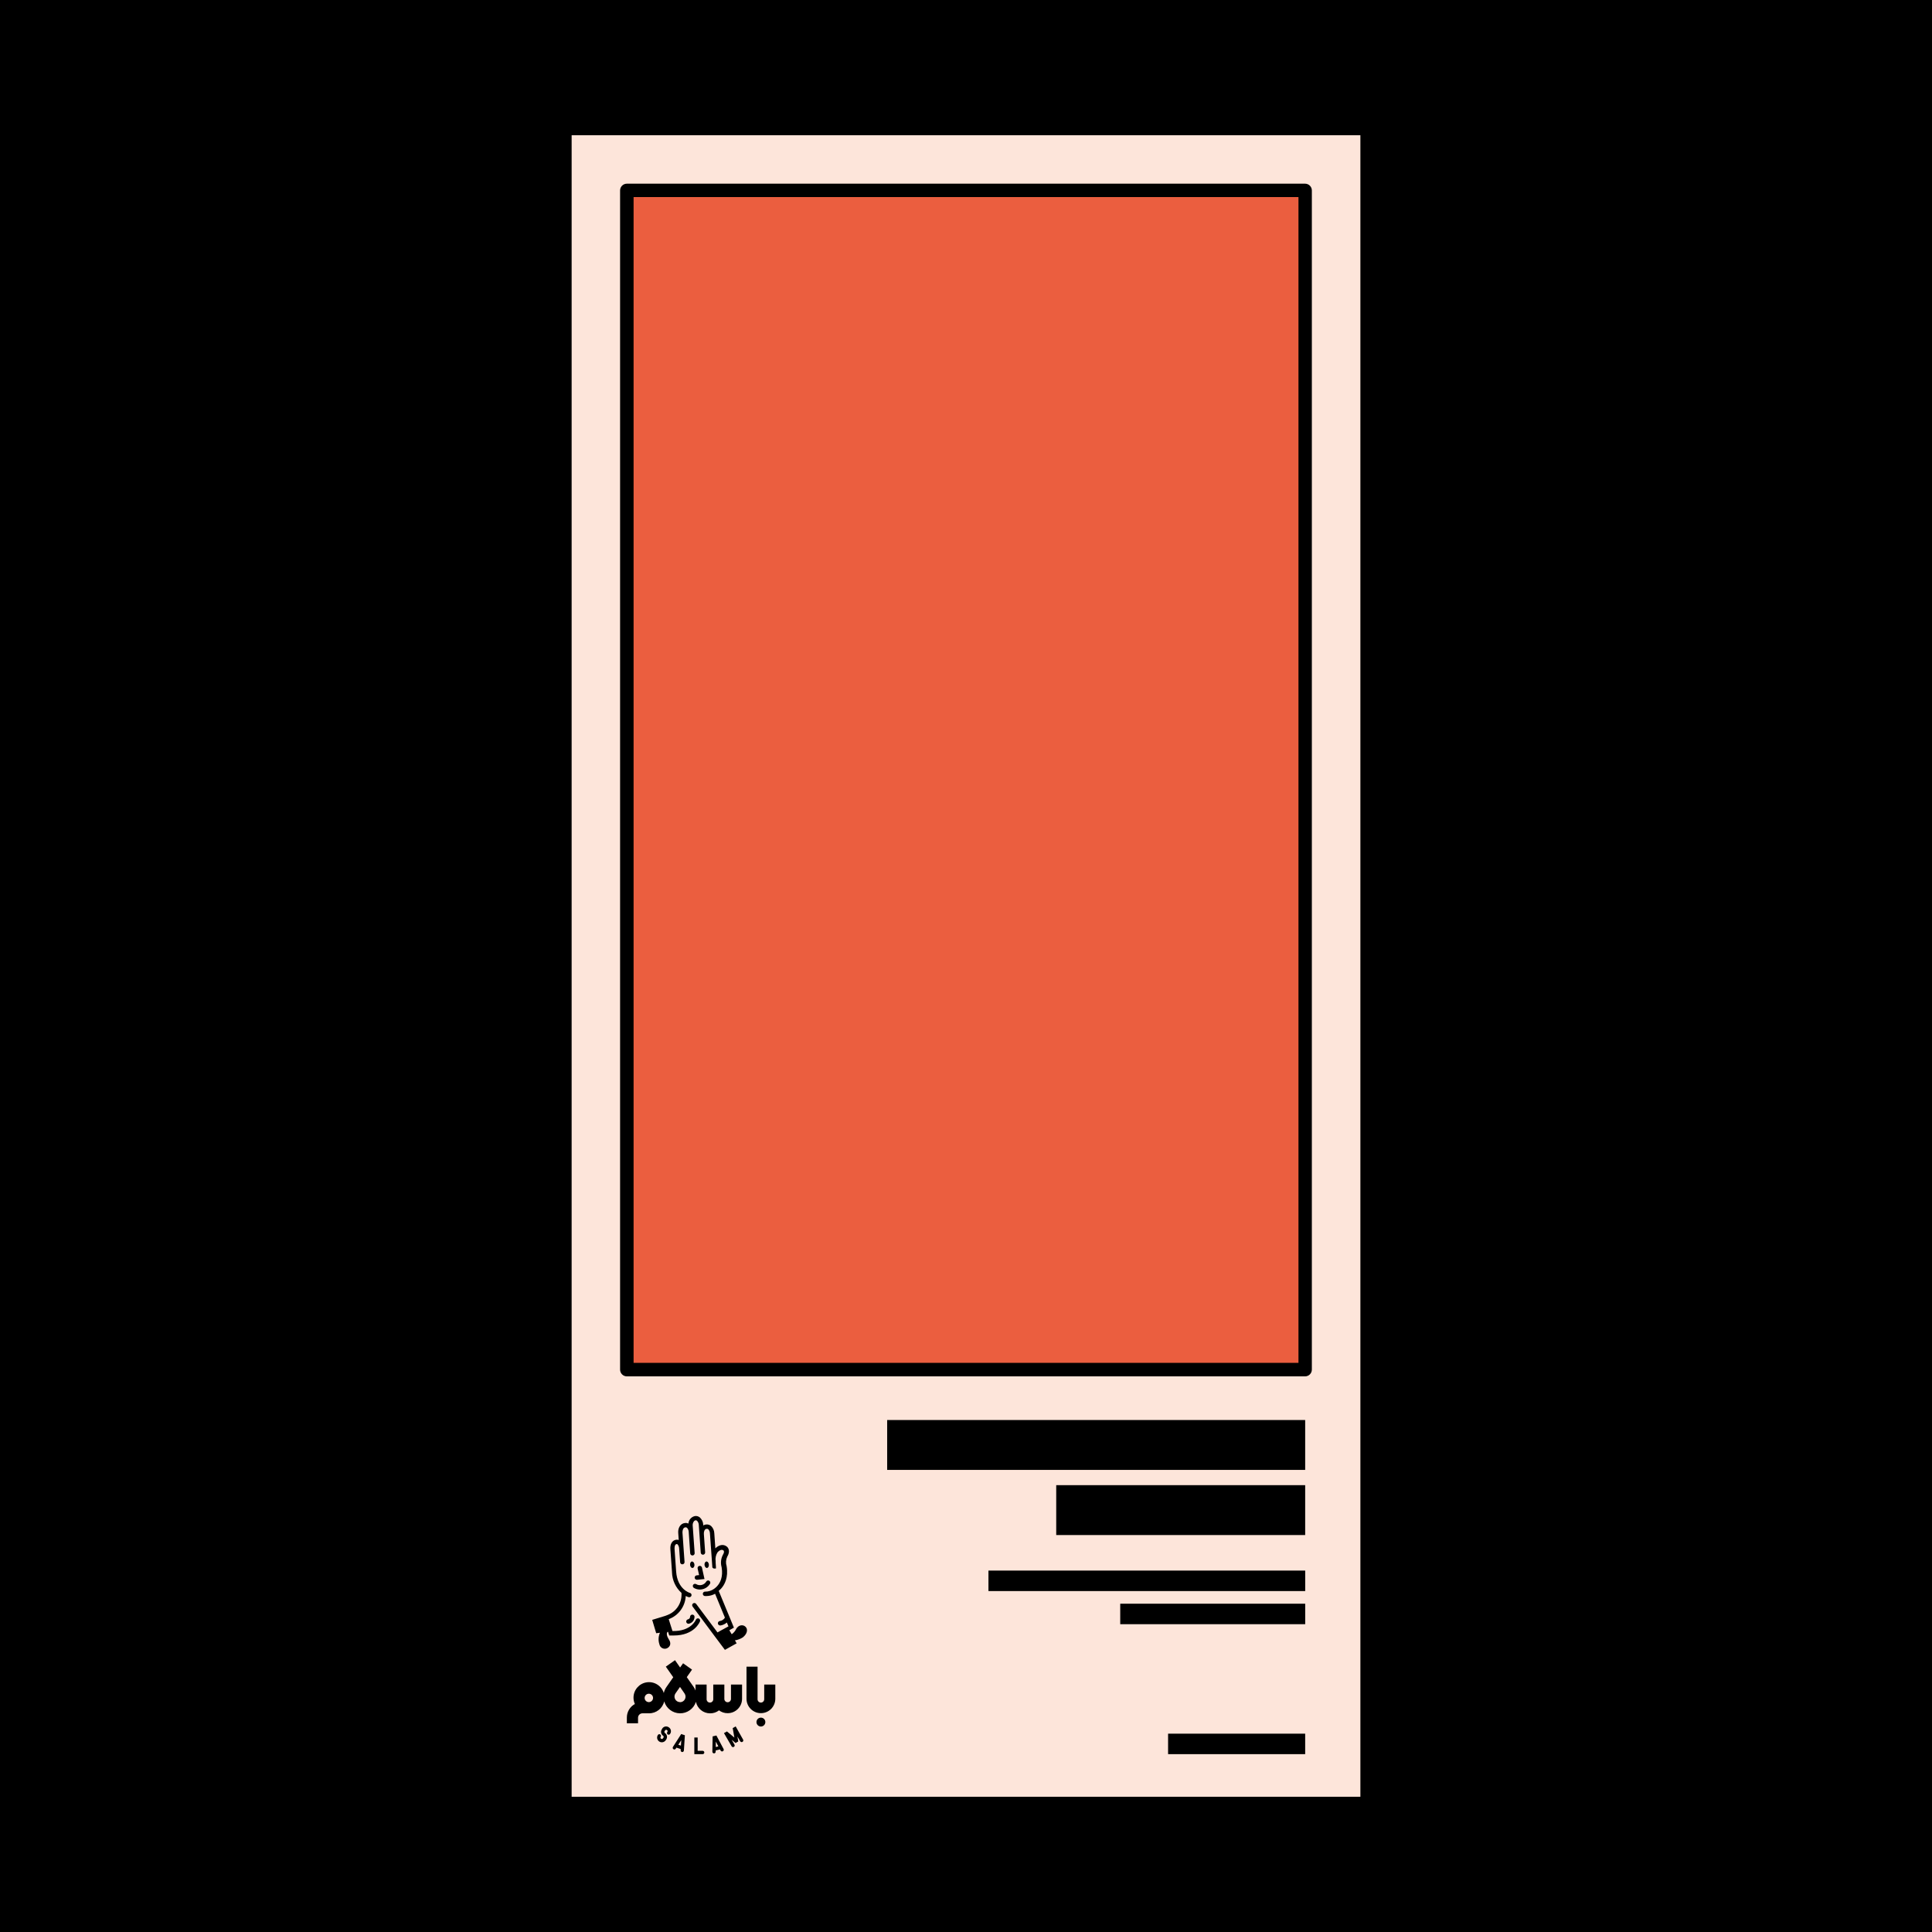
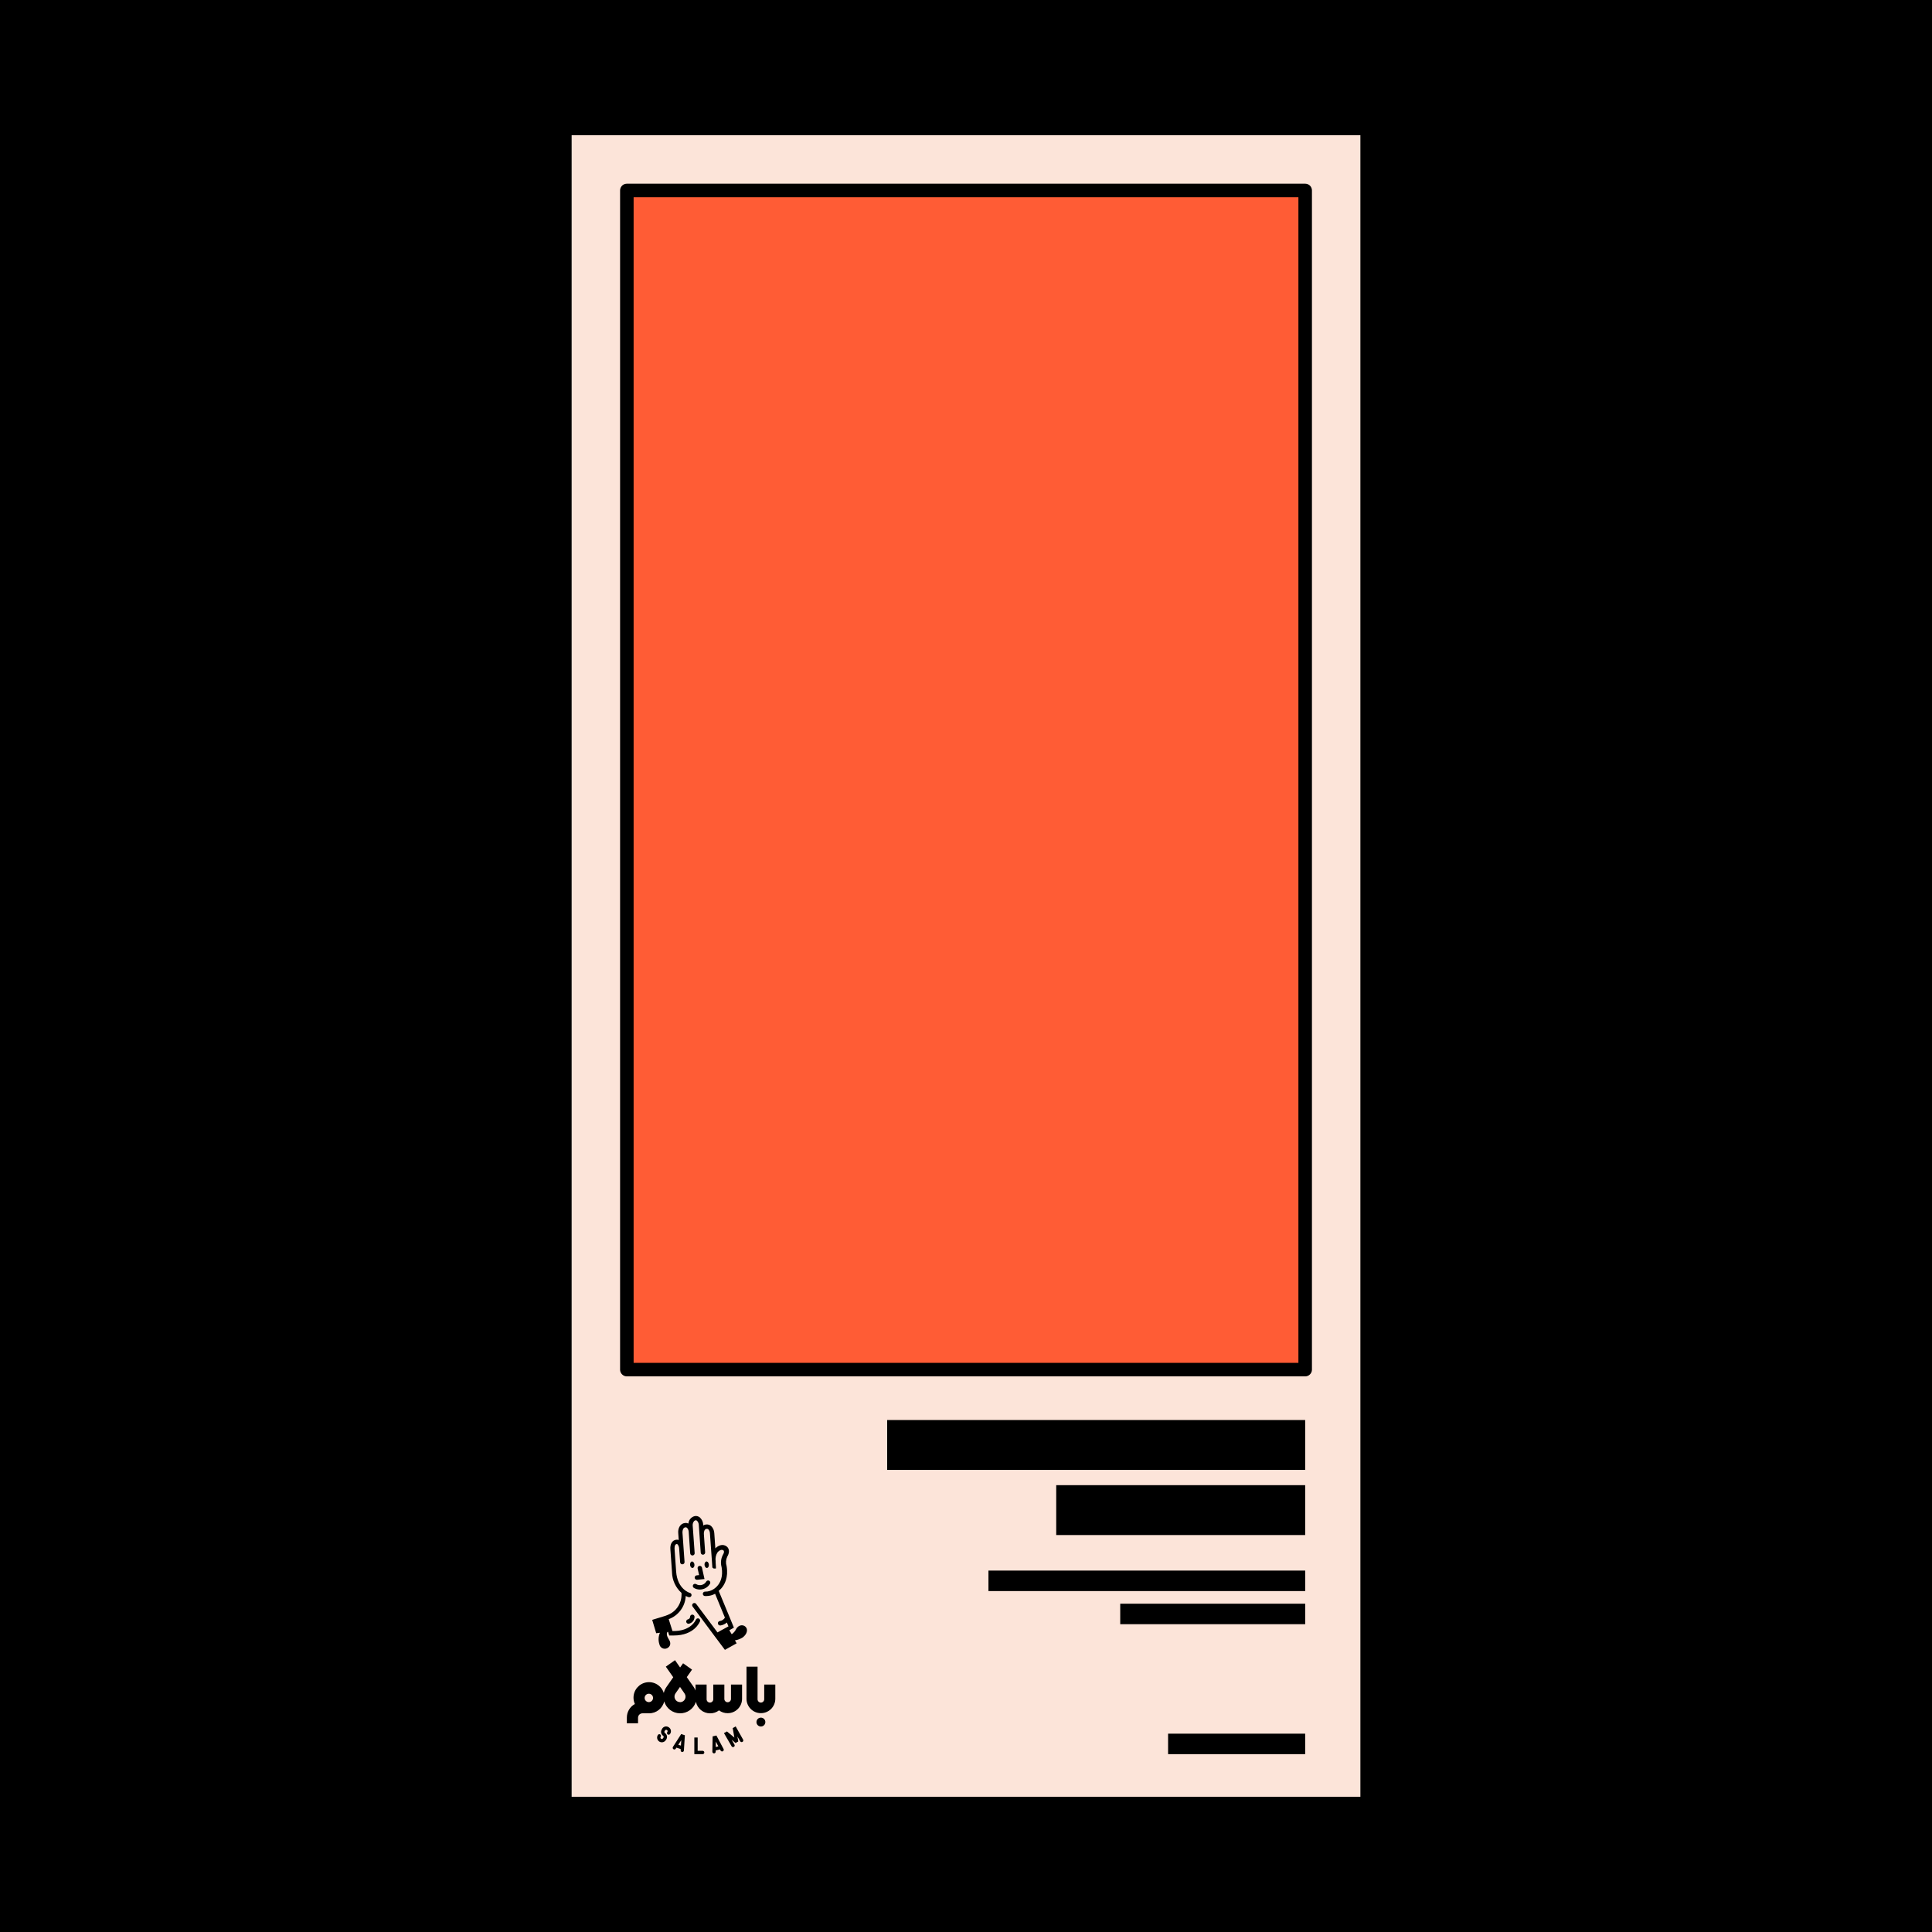
<svg xmlns="http://www.w3.org/2000/svg" viewBox="0 0 648 648">
  <defs>
-     <style>.cls-1{fill:#fde5da;}.cls-2{fill:#eb5e3f;}</style>
+     <style>.cls-1{fill:#fce4d9;}.cls-2{fill:#ff5c35;stroke:#000;stroke-linejoin:round;stroke-width:4.54px;}</style>
  </defs>
  <g id="Layer_6" data-name="Layer 6">
    <rect width="648" height="648" />
  </g>
  <g id="Layer_1" data-name="Layer 1">
    <rect class="cls-1" x="45.36" y="191.72" width="557.28" height="264.55" transform="translate(648 0) rotate(90)" />
    <path d="M250.34,546c-.69-1.2-2.53-1.27-3.44.4a4.57,4.57,0,0,1-1.48,1.73l-.8-1.34,1.54-.87-5.1-12.34a7.33,7.33,0,0,0,.76-.71c1.22-1.33,2.53-3.73,1.89-7.6a4.27,4.27,0,0,1,.21-3.15c1-1.65.54-2.89-.21-3.45-1.36-1-2.91-.24-3.78.66l-.35-5.07a3.55,3.55,0,0,0-1.06-2.42,2.2,2.2,0,0,0-1.65-.53,2.09,2.09,0,0,0-1,.33v-.21a3.54,3.54,0,0,0-1.1-2.44,2.13,2.13,0,0,0-1.62-.51,2.76,2.76,0,0,0-2.25,2.52,2.16,2.16,0,0,0-1.13-.18c-1.65.15-2.4,1.78-2.29,3.3l.17,2.4a1.94,1.94,0,0,0-.8-.09c-1.36.15-2.15,1.42-2,3.22l.54,7.58h0v.15a.09.09,0,0,0,0,0,9.65,9.65,0,0,0,3.19,6.89,7.93,7.93,0,0,1-.31,2.72,7.25,7.25,0,0,1-4.49,4.73l-.62.24-4.41,1.35,1.34,4.48,1.26-.16a5.33,5.33,0,0,0-.19,3.85,1.84,1.84,0,0,0,2.56,1.36c1-.49,1.55-1.55.61-3s-.71-2.24-.41-2.52l.16,0,.39,1.23.51,0c.36,0,.7,0,1,0,6.94,0,8.73-4.55,8.8-4.75a.74.74,0,1,0-1.39-.52s-1.57,3.95-7.84,3.77l-.61-1.91-.65-2.07h0A8.73,8.73,0,0,0,230,535.3a5.53,5.53,0,0,0,1,.41l.16,0a.74.74,0,0,0,.16-1.47s-4.12-1.17-4.54-7.14l-.53-7.58c0-.16-.09-1.55.71-1.64a.36.36,0,0,1,.28.09,2.26,2.26,0,0,1,.55,1.44l.33,4.58a.74.74,0,0,0,1.48-.1l-.27-3.79h0l-.43-6.11c0-.65.17-1.65,1-1.72a.69.69,0,0,1,.53.16,2.17,2.17,0,0,1,.57,1.41h0l.5,7.18a.75.75,0,0,0,.75.69h.05a.75.75,0,0,0,.69-.8l-.66-9.27c-.05-.81.42-1.67.95-1.72a.65.65,0,0,1,.52.16,2.14,2.14,0,0,1,.58,1.41l.65,9.28a.74.74,0,1,0,1.48-.11l-.43-6.17v0c-.05-.64.17-1.67.93-1.72a.75.75,0,0,1,.57.17,2.13,2.13,0,0,1,.54,1.4l.66,9.25h0l.13,1.88s0,0,0,.08a.11.11,0,0,1,0,0l0,.12h0a.74.74,0,0,0,.55.42h.24l.07,0,.07,0,.07,0,.06,0,.06,0,.05,0s0,0,0-.05l.05,0,0-.06,0-.07,0-.06a.64.64,0,0,1,0-.07.14.14,0,0,1,0-.07v-.14c0-.31-.06-1-.1-1.48l0-.43h0a4.39,4.39,0,0,1,.59-2.94c.22-.3,1.23-1.3,2-.72.33.25.27.81-.16,1.49a5.64,5.64,0,0,0-.42,4.18c.55,3.28-.52,5.26-1.52,6.34a5.82,5.82,0,0,1-.92.82.71.71,0,0,0-.14.1,5,5,0,0,1-2.93.91.74.74,0,0,0-.8.68.75.75,0,0,0,.69.8H237a6.26,6.26,0,0,0,2.84-.76l3.3,8a2.34,2.34,0,0,1-1.78,1.15.75.75,0,0,0,.15,1.48l.15,0a4.24,4.24,0,0,0,2.13-1l.54,1.3-.44.24h0l-2,1.09-1.24.7-7.16-9.57a.74.74,0,0,0-1.19.89l7,9.41h0l3.84,5.12,3.93-2.19-.57-1a6.83,6.83,0,0,0,2.65-1C250.7,547.94,250.71,546.63,250.34,546Z" />
    <path d="M231.46,542.21a.89.89,0,0,1-.72.92.75.75,0,0,0,.13,1.48l.14,0a2.38,2.38,0,0,0,1.94-2.4.75.75,0,0,0-1.49,0Z" />
    <path d="M232,523.75c-.4.1-.63.67-.53,1.26s.51,1,.91.87.62-.67.52-1.26S232.34,523.64,232,523.75Z" />
    <path d="M237.22,525.88c.39-.1.62-.67.52-1.26s-.51-1-.9-.87-.63.67-.52,1.26S236.82,526,237.22,525.88Z" />
    <path d="M233,529.19a.74.74,0,0,0,.74.67h.07l2.48-.25-.85-3.84a.74.74,0,0,0-1.45.33l.49,2.2-.81.08A.74.74,0,0,0,233,529.19Z" />
    <path d="M232.46,531.59a.75.75,0,0,0,.27,1,3.88,3.88,0,0,0,2,.55,4,4,0,0,0,3.42-1.95.75.75,0,0,0-.27-1,.73.73,0,0,0-1,.27,2.47,2.47,0,0,1-3.38.87A.75.75,0,0,0,232.46,531.59Z" />
    <path d="M240.28,582.09l-1.26.3-.09,5.13a.57.57,0,0,0,.55.57h0a.56.56,0,0,0,.56-.55v-.43l1.45-.35.2.38a.55.55,0,0,0,1-.52Zm-.2,3.87,0-1.83.86,1.61Z" />
    <path d="M246.75,579.05l-1,.56.56,3.18-2.49-2.06-1,.56,2.56,4.42a.55.55,0,0,0,.48.28.57.57,0,0,0,.28-.08.54.54,0,0,0,.2-.76l-.94-1.63,1.31,1.09.91-.52-.29-1.68.94,1.62a.55.55,0,0,0,.76.2.56.56,0,0,0,.21-.76Z" />
    <path d="M235.7,587.23H234v-4.46h-1.12v5.58h2.79a.56.56,0,0,0,0-1.12Z" />
    <path d="M225.71,585.92a.56.56,0,0,0,.17.77.55.55,0,0,0,.77-.17l.23-.36,1.42.47,0,.43a.56.56,0,0,0,.52.59h0a.57.57,0,0,0,.56-.52l.33-5.12-1.23-.41Zm2.67-.44-.87-.29,1-1.54Z" />
    <path d="M224.31,579.34a1.6,1.6,0,0,0-1.18-.26,1.56,1.56,0,0,0-1,.66L222,580a1.6,1.6,0,0,0-.26,1.18,1.58,1.58,0,0,0,.66,1,.45.45,0,0,1,.12.64l-.16.23a.45.45,0,0,1-.64.12.45.45,0,0,1-.12-.64.56.56,0,0,0-.92-.64,1.58,1.58,0,0,0,2.6,1.8l.16-.23a1.59,1.59,0,0,0-.41-2.2.46.46,0,0,1-.19-.3.45.45,0,0,1,.08-.35l.15-.23a.46.46,0,0,1,.3-.19.47.47,0,0,1,.54.37.47.47,0,0,1-.07.35.56.56,0,1,0,.92.63,1.53,1.53,0,0,0,.25-1.18A1.58,1.58,0,0,0,224.31,579.34Z" />
    <circle cx="255.21" cy="577.59" r="1.49" />
    <path d="M256.32,565v4.83a1.12,1.12,0,1,1-2.23,0V559h-3.71v10.77a4.83,4.83,0,0,0,9.66,0V565Z" />
    <path d="M244.06,574.61a4.83,4.83,0,0,0,4.83-4.83V565h-3.72v4.83a1.11,1.11,0,1,1-2.22,0V565h-3.72v4.83a1.12,1.12,0,1,1-2.23,0V565h-3.72V567a5.74,5.74,0,0,0-.63-1.2h0l-2.3-3.28,1.76-2.52-3-2.13-1,1.41-1.71-2.45L223.32,559l2.49,3.56-2.29,3.28h0a5.56,5.56,0,0,0-.88,2,5.2,5.2,0,0,0-10.16,1.56,5.06,5.06,0,0,0,.46,2.13,5.17,5.17,0,0,0-2.69,4.55V578H214v-1.86a1.49,1.49,0,0,1,1.49-1.49h2.23a5.2,5.2,0,0,0,5.06-4,5.57,5.57,0,0,0,10.64.16,4.84,4.84,0,0,0,4.74,3.85,4.76,4.76,0,0,0,3-1A4.76,4.76,0,0,0,244.06,574.61Zm-26.38-3.71h-.11a1.41,1.41,0,1,1,.11,0Zm10.4,0a1.86,1.86,0,0,1-1.52-2.93l1.52-2.17L229.6,568a1.86,1.86,0,0,1-1.52,2.93Z" />
    <rect x="297.56" y="476.28" width="140.2" height="16.73" />
    <rect x="354.26" y="498.13" width="83.5" height="16.73" />
    <rect x="331.53" y="526.78" width="106.24" height="6.87" />
    <rect x="375.73" y="537.89" width="62.04" height="6.87" />
    <rect x="391.78" y="581.48" width="45.98" height="6.87" />
    <rect class="cls-2" x="126.26" y="147.87" width="395.49" height="227.51" transform="translate(62.38 585.63) rotate(-90)" />
-     <path d="M437.76,461.64H210.25a2.27,2.27,0,0,1-2.27-2.27V63.88a2.27,2.27,0,0,1,2.27-2.27H437.76A2.27,2.27,0,0,1,440,63.88V459.37A2.27,2.27,0,0,1,437.76,461.64ZM212.51,457.1h223v-391h-223Z" />
  </g>
</svg>
